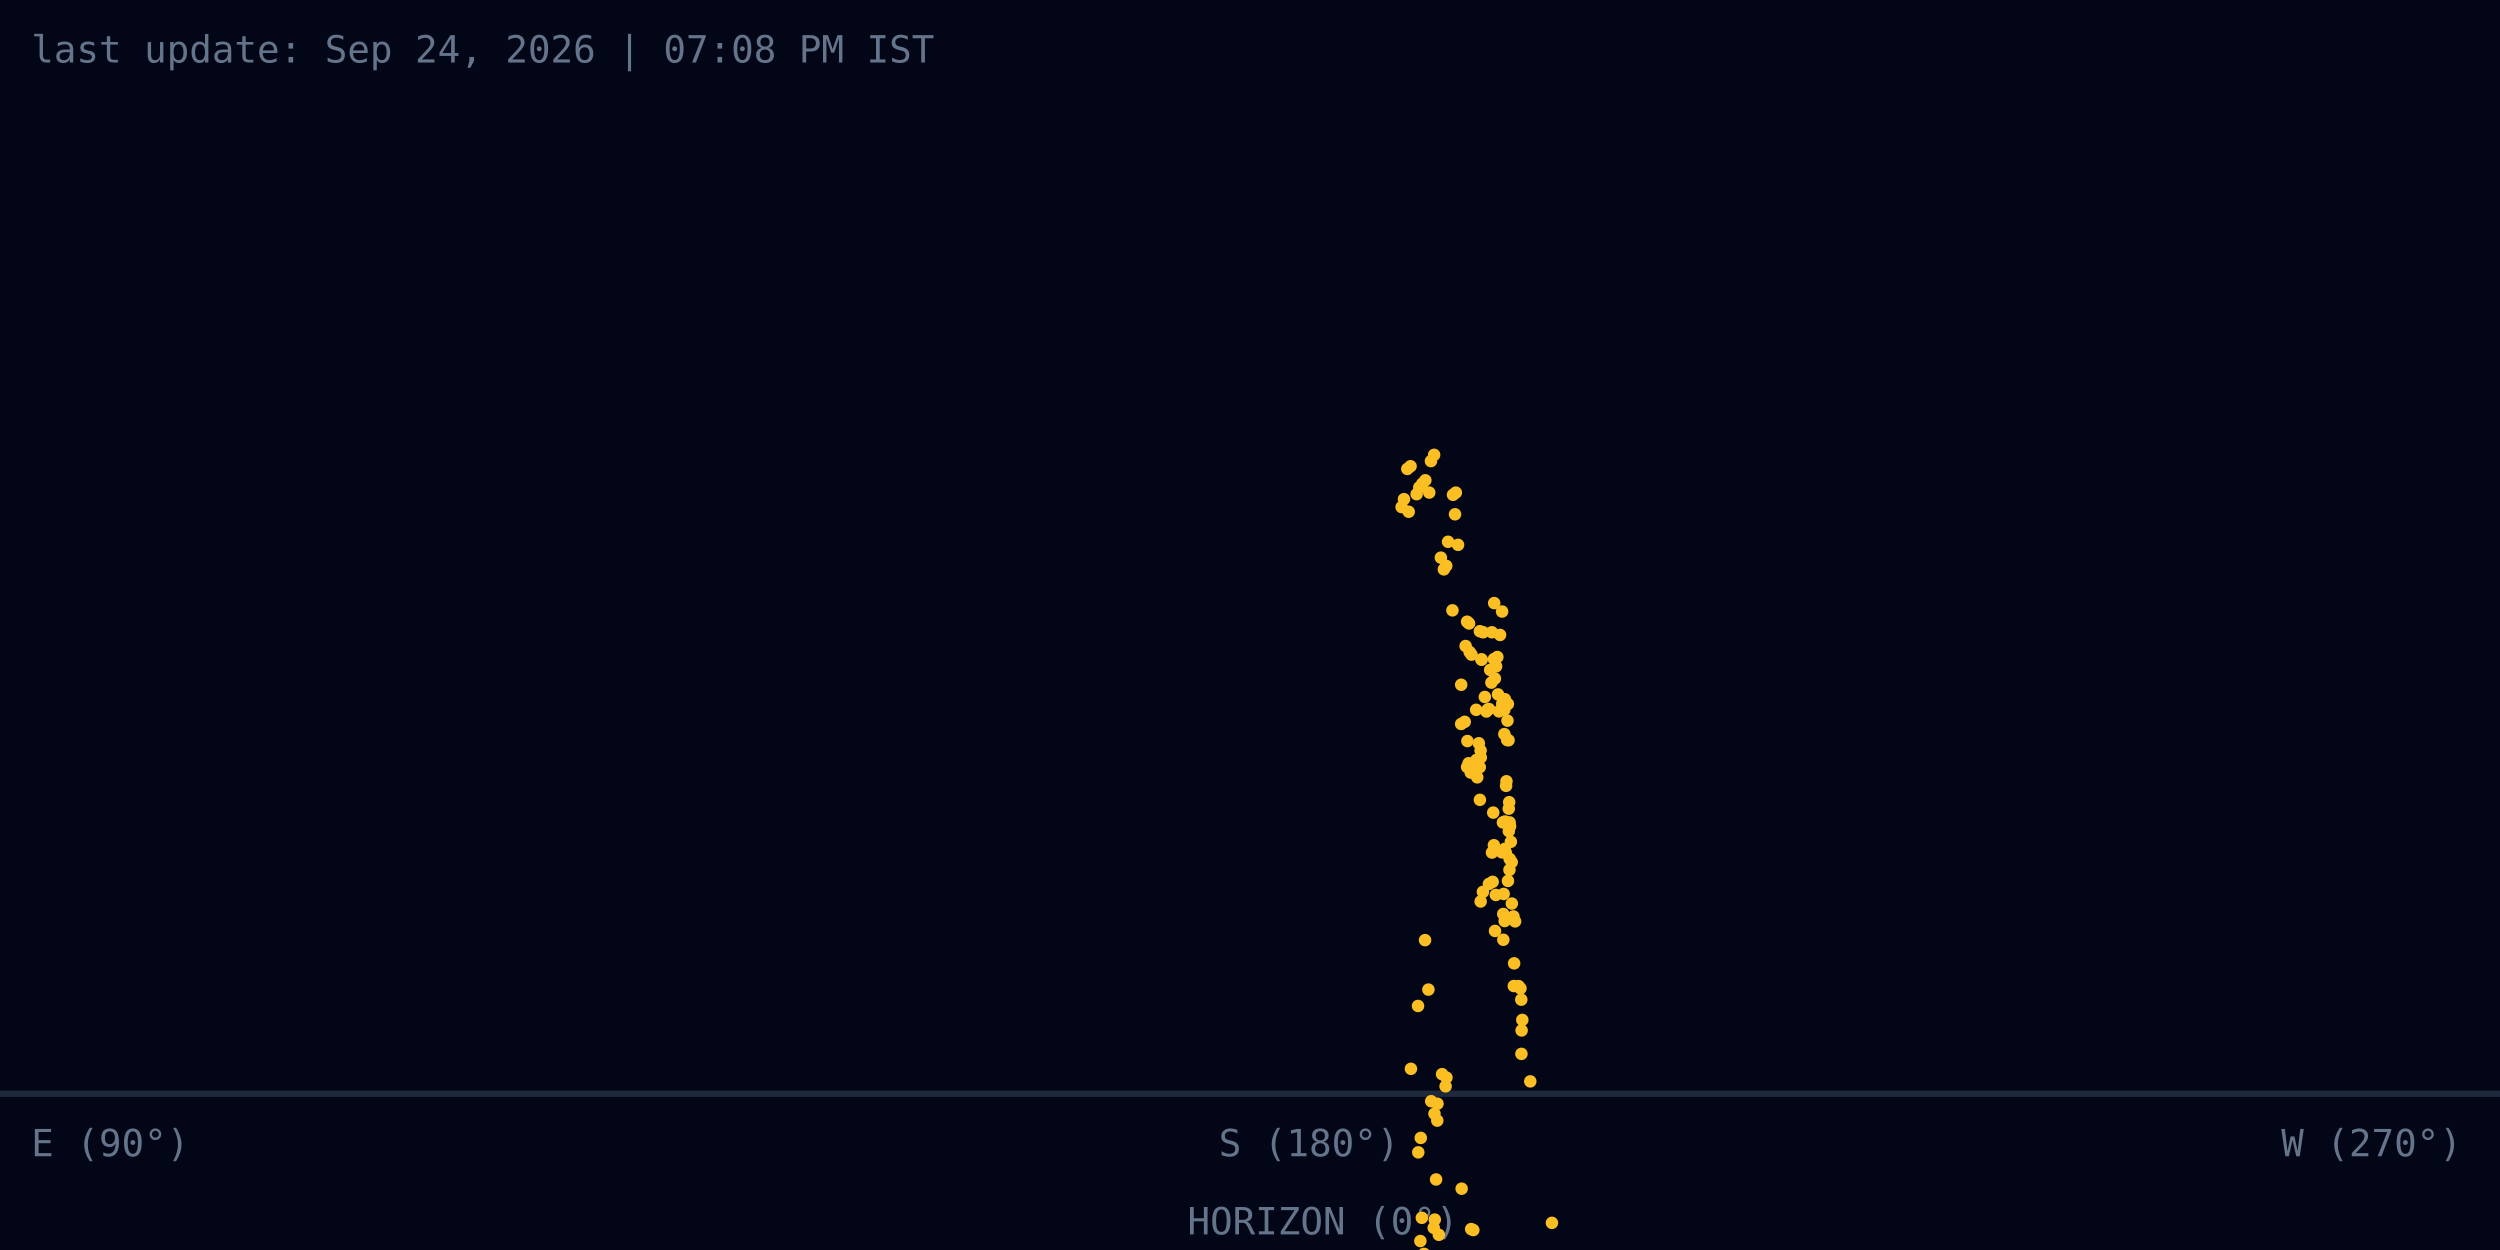
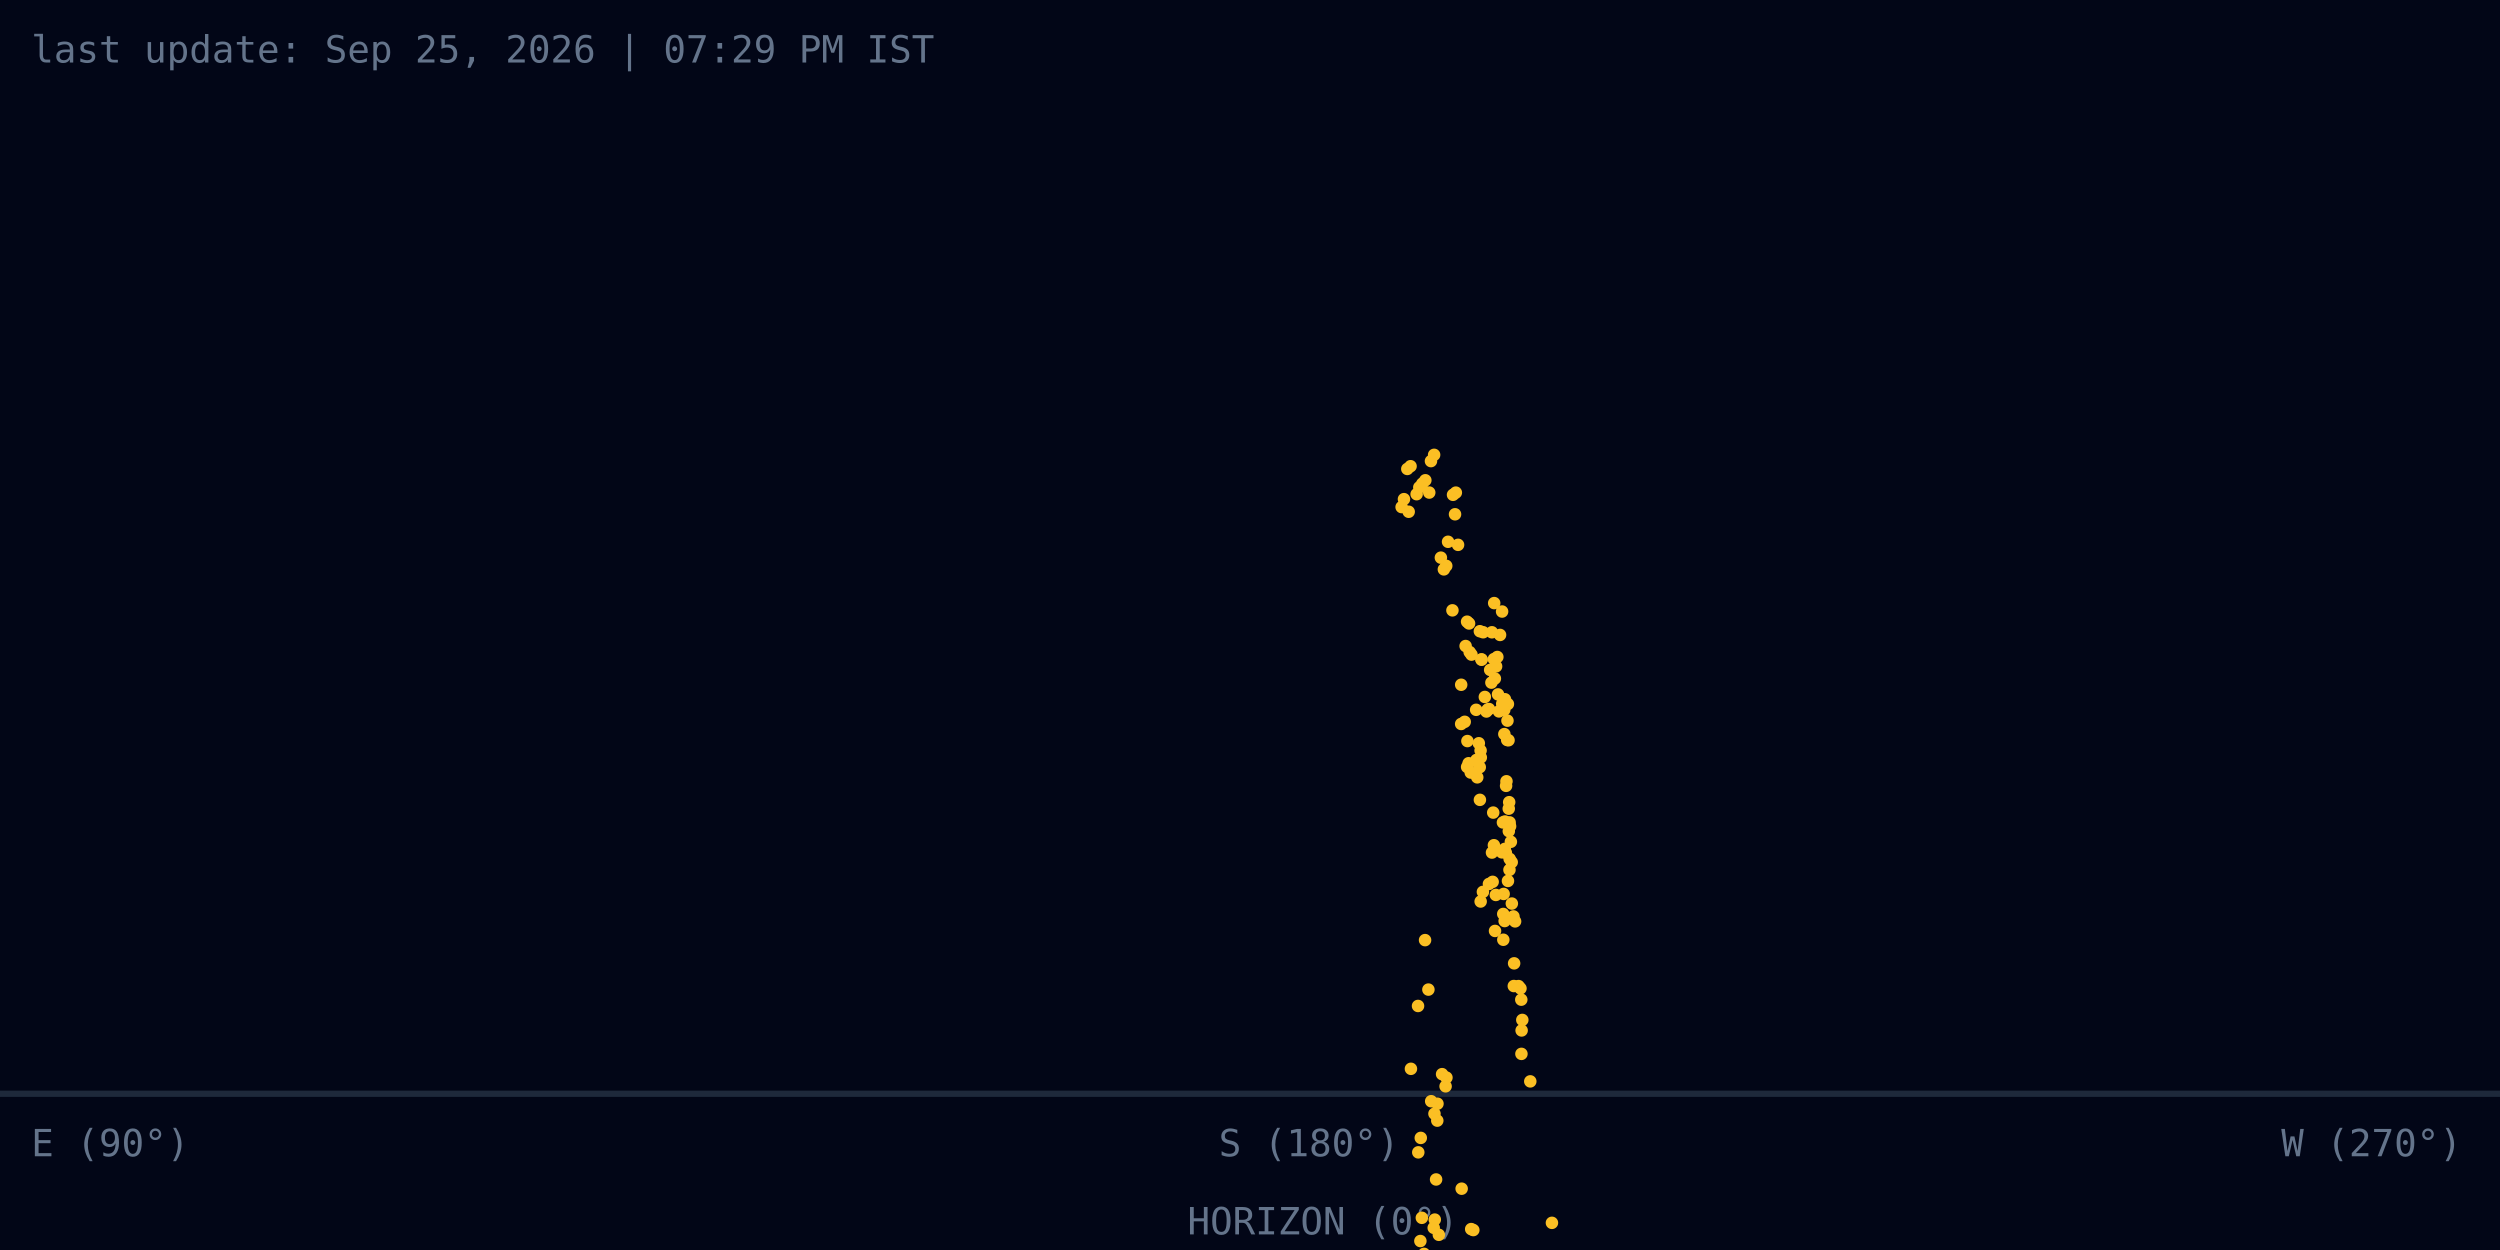
<svg xmlns="http://www.w3.org/2000/svg" width="800" height="400" viewBox="0 0 800 400">
  <rect width="800" height="400" fill="#020617" />
-   <text id="last-update" x="10" y="20" fill="#64748b" font-family="monospace">last update: Sep 24, 2026 | 07:08 PM IST</text>
+   <text id="last-update" x="10" y="20" fill="#64748b" font-family="monospace">last update: Sep 25, 2026 | 07:29 PM IST</text>
  <line x1="0" y1="350" x2="800" y2="350" stroke="#1e293b" stroke-width="2" />
  <text x="380" y="395" fill="#64748b" font-size="12" font-family="monospace">HORIZON (0°)</text>
  <text x="730" y="370" fill="#64748b" font-size="12" font-family="monospace">W (270°)</text>
  <text x="390" y="370" fill="#64748b" font-size="12" font-family="monospace">S (180°)</text>
  <text x="10" y="370" fill="#64748b" font-size="12" font-family="monospace">E (90°)</text>
  <g id="analemma-points">
    <circle cx=" 465.61" cy=" 164.57" r="2" fill="#fbbf24">
 </circle>
    <circle cx=" 467.57" cy=" 231.67" r="2" fill="#fbbf24">
 </circle>
    <circle cx=" 467.58" cy=" 219.12" r="2" fill="#fbbf24">
 </circle>
    <circle cx=" 468.71" cy=" 230.98" r="2" fill="#fbbf24">
 </circle>
    <circle cx=" 469.57" cy=" 237.14" r="2" fill="#fbbf24">
 </circle>
    <circle cx=" 469.00" cy=" 206.73" r="2" fill="#fbbf24">
 </circle>
    <circle cx=" 469.47" cy=" 198.94" r="2" fill="#fbbf24">
 </circle>
    <circle cx=" 470.10" cy=" 199.51" r="2" fill="#fbbf24">
 </circle>
    <circle cx=" 474.53" cy=" 285.41" r="2" fill="#fbbf24">
 </circle>
    <circle cx=" 472.47" cy=" 243.18" r="2" fill="#fbbf24">
 </circle>
    <circle cx=" 473.57" cy=" 255.95" r="2" fill="#fbbf24">
 </circle>
    <circle cx=" 473.22" cy=" 237.84" r="2" fill="#fbbf24">
 </circle>
    <circle cx=" 473.79" cy=" 240.17" r="2" fill="#fbbf24">
 </circle>
    <circle cx=" 473.56" cy=" 201.99" r="2" fill="#fbbf24">
 </circle>
    <circle cx=" 474.09" cy=" 210.99" r="2" fill="#fbbf24">
 </circle>
    <circle cx=" 478.41" cy=" 297.90" r="2" fill="#fbbf24">
 </circle>
    <circle cx=" 477.65" cy=" 282.19" r="2" fill="#fbbf24">
 </circle>
    <circle cx=" 477.44" cy=" 272.82" r="2" fill="#fbbf24">
 </circle>
    <circle cx=" 478.67" cy=" 286.38" r="2" fill="#fbbf24">
 </circle>
    <circle cx=" 478.05" cy=" 270.47" r="2" fill="#fbbf24">
 </circle>
    <circle cx=" 476.85" cy=" 214.37" r="2" fill="#fbbf24">
 </circle>
    <circle cx=" 477.25" cy=" 218.44" r="2" fill="#fbbf24">
 </circle>
    <circle cx=" 481.06" cy=" 300.72" r="2" fill="#fbbf24">
 </circle>
    <circle cx=" 481.04" cy=" 292.47" r="2" fill="#fbbf24">
 </circle>
    <circle cx=" 481.49" cy=" 294.73" r="2" fill="#fbbf24">
 </circle>
    <circle cx=" 481.17" cy=" 286.06" r="2" fill="#fbbf24">
 </circle>
    <circle cx=" 479.37" cy=" 222.21" r="2" fill="#fbbf24">
 </circle>
    <circle cx=" 479.67" cy=" 227.65" r="2" fill="#fbbf24">
 </circle>
    <circle cx=" 498.29" cy=" 411.31" r="2" fill="#fbbf24">
 </circle>
    <circle cx=" 498.34" cy=" 411.53" r="2" fill="#fbbf24">
 </circle>
    <circle cx=" 484.42" cy=" 315.53" r="2" fill="#fbbf24">
 </circle>
    <circle cx=" 486.86" cy=" 337.24" r="2" fill="#fbbf24">
 </circle>
    <circle cx=" 481.87" cy=" 272.88" r="2" fill="#fbbf24">
 </circle>
    <circle cx=" 482.55" cy=" 281.90" r="2" fill="#fbbf24">
 </circle>
    <circle cx=" 481.19" cy=" 226.61" r="2" fill="#fbbf24">
 </circle>
    <circle cx=" 481.39" cy=" 234.91" r="2" fill="#fbbf24">
 </circle>
    <circle cx=" 486.92" cy=" 329.74" r="2" fill="#fbbf24">
 </circle>
    <circle cx=" 483.03" cy=" 278.36" r="2" fill="#fbbf24">
 </circle>
    <circle cx=" 483.79" cy=" 289.14" r="2" fill="#fbbf24">
 </circle>
    <circle cx=" 485.93" cy=" 315.55" r="2" fill="#fbbf24">
 </circle>
    <circle cx=" 484.30" cy=" 293.26" r="2" fill="#fbbf24">
 </circle>
    <circle cx=" 482.30" cy=" 236.80" r="2" fill="#fbbf24">
 </circle>
    <circle cx=" 482.80" cy=" 258.78" r="2" fill="#fbbf24">
 </circle>
    <circle cx=" 501.22" cy=" 413.90" r="2" fill="#fbbf24">
 </circle>
    <circle cx=" 489.69" cy=" 346.04" r="2" fill="#fbbf24">
 </circle>
    <circle cx=" 486.81" cy=" 319.89" r="2" fill="#fbbf24">
 </circle>
    <circle cx=" 484.83" cy=" 294.84" r="2" fill="#fbbf24">
 </circle>
    <circle cx=" 486.55" cy=" 316.29" r="2" fill="#fbbf24">
 </circle>
    <circle cx=" 482.73" cy=" 236.88" r="2" fill="#fbbf24">
 </circle>
    <circle cx=" 483.48" cy=" 269.37" r="2" fill="#fbbf24">
 </circle>
    <circle cx=" 496.62" cy=" 391.31" r="2" fill="#fbbf24">
 </circle>
    <circle cx=" 483.75" cy=" 275.90" r="2" fill="#fbbf24">
 </circle>
    <circle cx=" 483.23" cy=" 264.40" r="2" fill="#fbbf24">
 </circle>
    <circle cx=" 482.94" cy=" 256.70" r="2" fill="#fbbf24">
 </circle>
    <circle cx=" 483.08" cy=" 263.17" r="2" fill="#fbbf24">
 </circle>
    <circle cx=" 482.53" cy=" 225.29" r="2" fill="#fbbf24">
 </circle>
    <circle cx=" 482.39" cy=" 230.61" r="2" fill="#fbbf24">
 </circle>
    <circle cx=" 487.14" cy=" 326.38" r="2" fill="#fbbf24">
 </circle>
    <circle cx=" 482.82" cy=" 265.96" r="2" fill="#fbbf24">
 </circle>
    <circle cx=" 483.09" cy=" 274.84" r="2" fill="#fbbf24">
 </circle>
    <circle cx=" 482.07" cy=" 250.01" r="2" fill="#fbbf24">
 </circle>
    <circle cx=" 481.95" cy=" 251.47" r="2" fill="#fbbf24">
 </circle>
    <circle cx=" 481.58" cy=" 223.76" r="2" fill="#fbbf24">
 </circle>
    <circle cx=" 481.36" cy=" 227.15" r="2" fill="#fbbf24">
 </circle>
    <circle cx=" 484.52" cy=" 308.27" r="2" fill="#fbbf24">
 </circle>
    <circle cx=" 481.59" cy=" 262.88" r="2" fill="#fbbf24">
 </circle>
    <circle cx=" 480.71" cy=" 225.23" r="2" fill="#fbbf24">
 </circle>
    <circle cx=" 481.54" cy=" 271.65" r="2" fill="#fbbf24">
 </circle>
    <circle cx=" 480.94" cy=" 263.18" r="2" fill="#fbbf24">
 </circle>
    <circle cx=" 480.67" cy=" 195.69" r="2" fill="#fbbf24">
 </circle>
    <circle cx=" 480.02" cy=" 203.18" r="2" fill="#fbbf24">
 </circle>
    <circle cx=" 480.62" cy=" 272.75" r="2" fill="#fbbf24">
 </circle>
    <circle cx=" 479.15" cy=" 210.24" r="2" fill="#fbbf24">
 </circle>
    <circle cx=" 478.75" cy=" 213.23" r="2" fill="#fbbf24">
 </circle>
    <circle cx=" 478.36" cy=" 217.14" r="2" fill="#fbbf24">
 </circle>
    <circle cx=" 478.05" cy=" 210.91" r="2" fill="#fbbf24">
 </circle>
    <circle cx=" 478.14" cy=" 192.99" r="2" fill="#fbbf24">
 </circle>
    <circle cx=" 477.41" cy=" 202.33" r="2" fill="#fbbf24">
 </circle>
    <circle cx=" 477.83" cy=" 260.03" r="2" fill="#fbbf24">
 </circle>
    <circle cx=" 476.48" cy=" 226.89" r="2" fill="#fbbf24">
 </circle>
    <circle cx=" 476.07" cy=" 227.06" r="2" fill="#fbbf24">
 </circle>
    <circle cx=" 475.66" cy=" 227.68" r="2" fill="#fbbf24">
 </circle>
    <circle cx=" 475.15" cy=" 223.03" r="2" fill="#fbbf24">
 </circle>
    <circle cx=" 474.61" cy=" 202.32" r="2" fill="#fbbf24">
 </circle>
    <circle cx=" 474.09" cy=" 211.11" r="2" fill="#fbbf24">
 </circle>
    <circle cx=" 476.46" cy=" 282.87" r="2" fill="#fbbf24">
 </circle>
    <circle cx=" 473.86" cy=" 242.39" r="2" fill="#fbbf24">
 </circle>
    <circle cx=" 473.52" cy=" 245.50" r="2" fill="#fbbf24">
 </circle>
    <circle cx=" 472.37" cy=" 227.14" r="2" fill="#fbbf24">
 </circle>
    <circle cx=" 472.72" cy=" 248.75" r="2" fill="#fbbf24">
 </circle>
    <circle cx=" 470.88" cy=" 209.48" r="2" fill="#fbbf24">
 </circle>
    <circle cx=" 470.29" cy=" 208.66" r="2" fill="#fbbf24">
 </circle>
    <circle cx=" 473.81" cy=" 288.48" r="2" fill="#fbbf24">
 </circle>
    <circle cx=" 470.64" cy=" 247.22" r="2" fill="#fbbf24">
 </circle>
    <circle cx=" 469.96" cy=" 244.24" r="2" fill="#fbbf24">
 </circle>
    <circle cx=" 469.48" cy=" 245.43" r="2" fill="#fbbf24">
 </circle>
    <circle cx=" 466.58" cy=" 174.35" r="2" fill="#fbbf24">
 </circle>
    <circle cx=" 465.87" cy=" 157.64" r="2" fill="#fbbf24">
 </circle>
    <circle cx=" 464.97" cy=" 158.34" r="2" fill="#fbbf24">
 </circle>
    <circle cx=" 464.78" cy=" 195.31" r="2" fill="#fbbf24">
 </circle>
    <circle cx=" 463.38" cy=" 173.37" r="2" fill="#fbbf24">
 </circle>
    <circle cx=" 462.80" cy=" 181.08" r="2" fill="#fbbf24">
 </circle>
    <circle cx=" 462.04" cy=" 182.20" r="2" fill="#fbbf24">
 </circle>
    <circle cx=" 461.08" cy=" 178.45" r="2" fill="#fbbf24">
 </circle>
    <circle cx=" 458.92" cy=" 145.55" r="2" fill="#fbbf24">
 </circle>
    <circle cx=" 457.91" cy=" 147.55" r="2" fill="#fbbf24">
 </circle>
    <circle cx=" 457.36" cy=" 157.62" r="2" fill="#fbbf24">
 </circle>
    <circle cx=" 456.11" cy=" 153.69" r="2" fill="#fbbf24">
 </circle>
    <circle cx=" 455.13" cy=" 154.77" r="2" fill="#fbbf24">
 </circle>
    <circle cx=" 454.18" cy=" 155.94" r="2" fill="#fbbf24">
 </circle>
    <circle cx=" 453.32" cy=" 158.14" r="2" fill="#fbbf24">
 </circle>
    <circle cx=" 451.38" cy=" 149.19" r="2" fill="#fbbf24">
 </circle>
    <circle cx=" 450.34" cy=" 150.06" r="2" fill="#fbbf24">
 </circle>
    <circle cx=" 450.78" cy=" 163.76" r="2" fill="#fbbf24">
 </circle>
    <circle cx=" 449.27" cy=" 159.73" r="2" fill="#fbbf24">
 </circle>
    <circle cx=" 448.52" cy=" 162.26" r="2" fill="#fbbf24">
 </circle>
    <circle cx=" 20.26" cy=" 571.97" r="2" fill="#fbbf24">
 </circle>
    <circle cx=" 74.33" cy=" 546.37" r="2" fill="#fbbf24">
 </circle>
    <circle cx=" 471.46" cy=" 393.62" r="2" fill="#fbbf24">
 </circle>
    <circle cx=" 470.78" cy=" 393.31" r="2" fill="#fbbf24">
 </circle>
    <circle cx=" 495.37" cy=" 503.27" r="2" fill="#fbbf24">
 </circle>
    <circle cx=" 467.73" cy=" 380.38" r="2" fill="#fbbf24">
 </circle>
    <circle cx=" 462.86" cy=" 344.83" r="2" fill="#fbbf24">
 </circle>
    <circle cx=" 462.59" cy=" 347.62" r="2" fill="#fbbf24">
 </circle>
    <circle cx=" 461.47" cy=" 343.73" r="2" fill="#fbbf24">
 </circle>
    <circle cx=" 456.02" cy=" 300.84" r="2" fill="#fbbf24">
 </circle>
    <circle cx=" 457.09" cy=" 316.67" r="2" fill="#fbbf24">
 </circle>
    <circle cx=" 469.47" cy=" 420.03" r="2" fill="#fbbf24">
 </circle>
    <circle cx=" 459.99" cy=" 353.19" r="2" fill="#fbbf24">
 </circle>
    <circle cx=" 459.93" cy=" 358.60" r="2" fill="#fbbf24">
 </circle>
    <circle cx=" 459.03" cy=" 356.39" r="2" fill="#fbbf24">
 </circle>
    <circle cx=" 457.98" cy=" 352.39" r="2" fill="#fbbf24">
 </circle>
    <circle cx=" 453.77" cy=" 321.91" r="2" fill="#fbbf24">
 </circle>
    <circle cx=" 459.55" cy=" 377.43" r="2" fill="#fbbf24">
 </circle>
    <circle cx=" 471.53" cy=" 461.85" r="2" fill="#fbbf24">
 </circle>
    <circle cx=" 460.43" cy=" 395.14" r="2" fill="#fbbf24">
 </circle>
    <circle cx=" 459.13" cy=" 390.27" r="2" fill="#fbbf24">
 </circle>
    <circle cx=" 458.79" cy=" 392.90" r="2" fill="#fbbf24">
 </circle>
    <circle cx=" 454.65" cy=" 364.13" r="2" fill="#fbbf24">
 </circle>
    <circle cx=" 451.50" cy=" 342.02" r="2" fill="#fbbf24">
 </circle>
    <circle cx=" 453.85" cy=" 368.75" r="2" fill="#fbbf24">
 </circle>
    <circle cx=" 467.51" cy=" 471.07" r="2" fill="#fbbf24">
 </circle>
    <circle cx=" 454.99" cy=" 389.70" r="2" fill="#fbbf24">
 </circle>
    <circle cx=" 455.71" cy=" 401.24" r="2" fill="#fbbf24">
 </circle>
    <circle cx=" 454.52" cy=" 397.13" r="2" fill="#fbbf24">
 </circle>
+     <circle cx=" 455.98" cy=" 414.56" r="2" fill="#fbbf24">
+  </circle>
  </g>
</svg>
